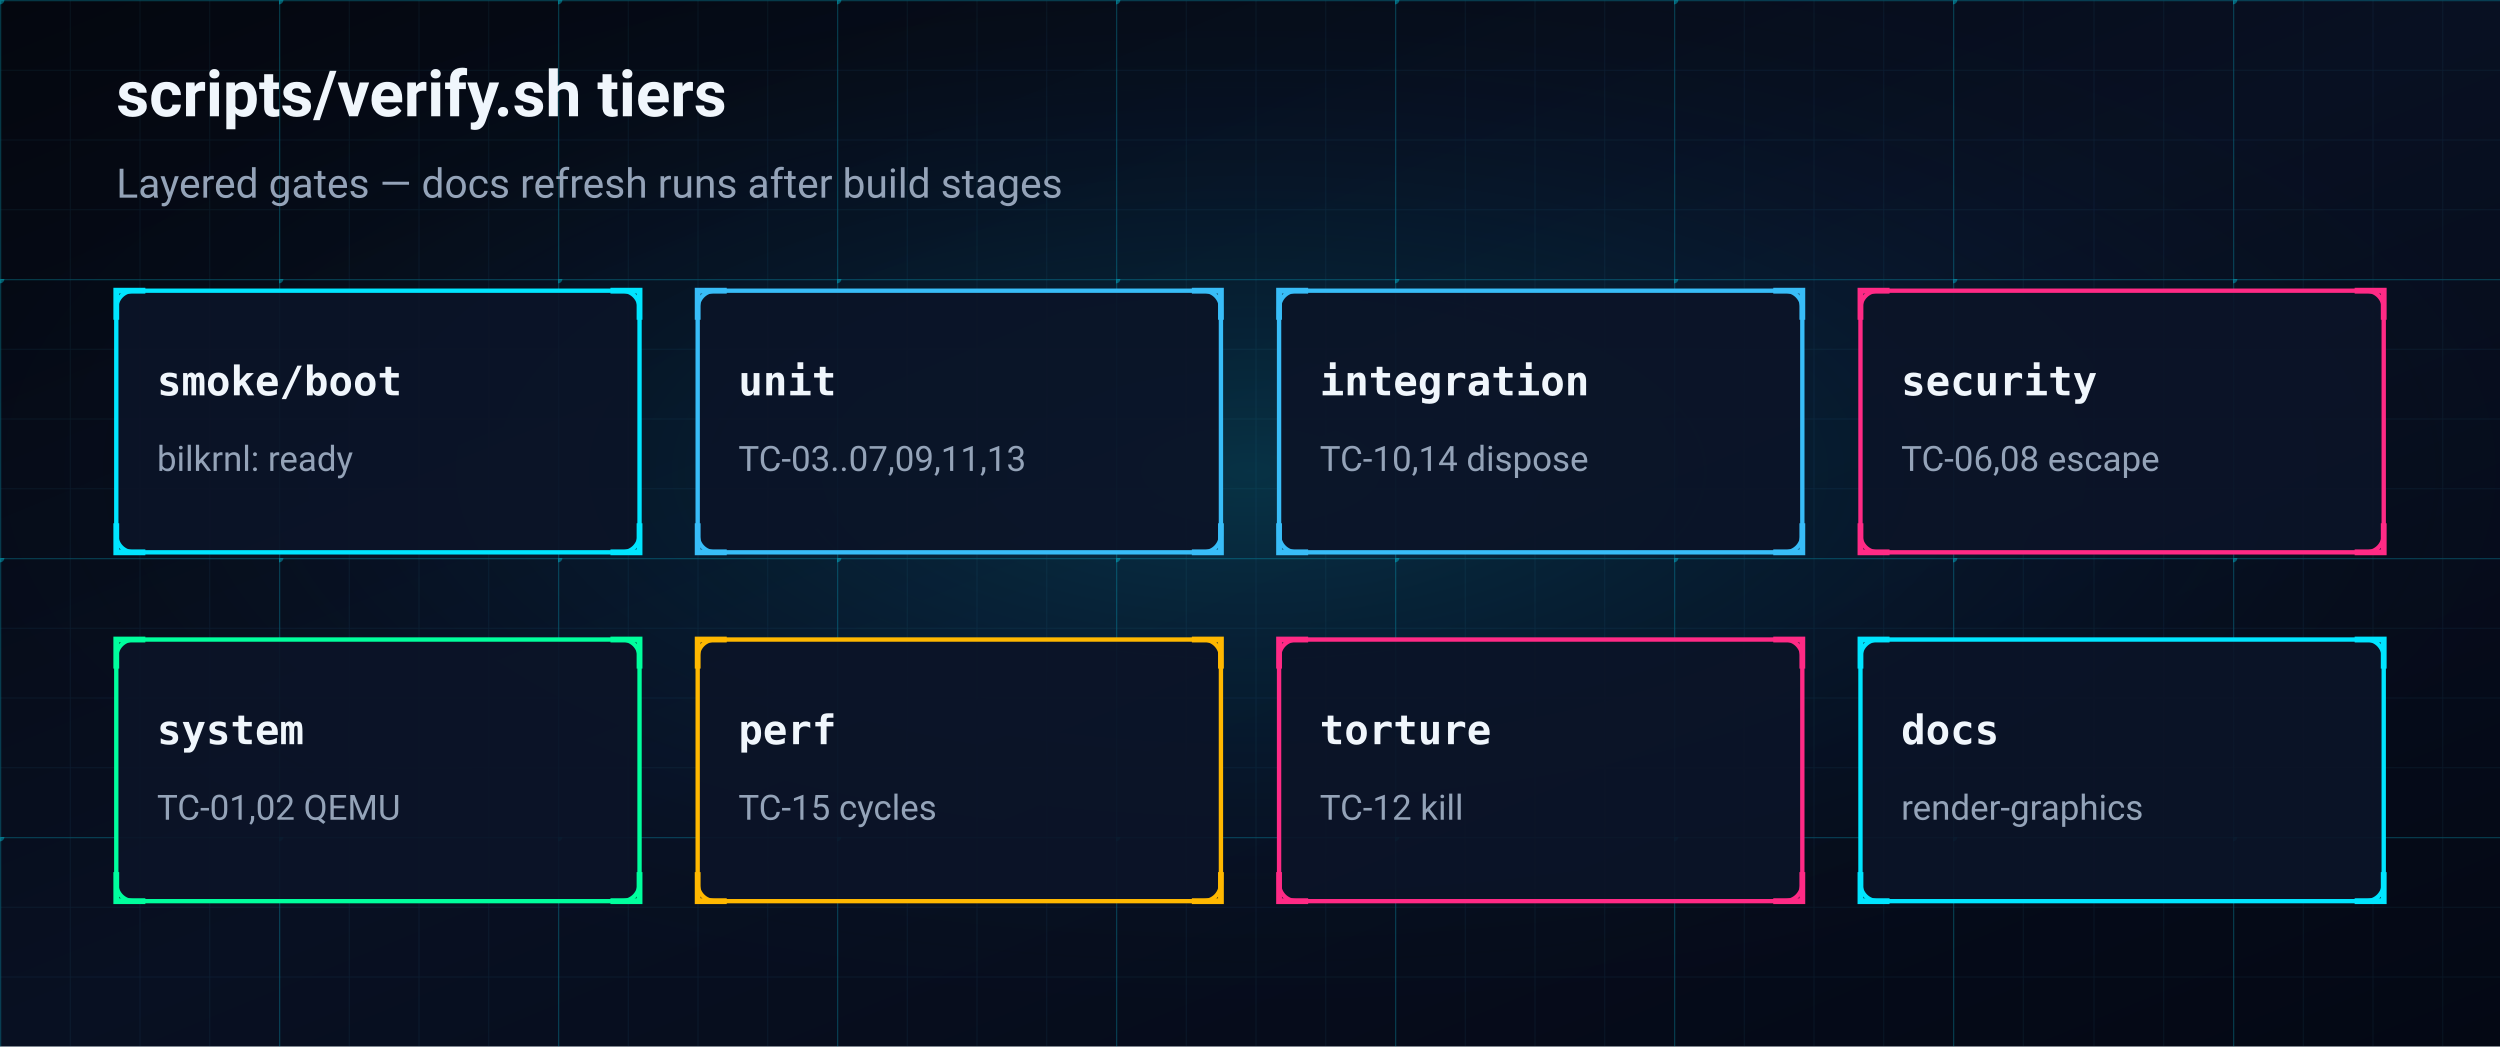
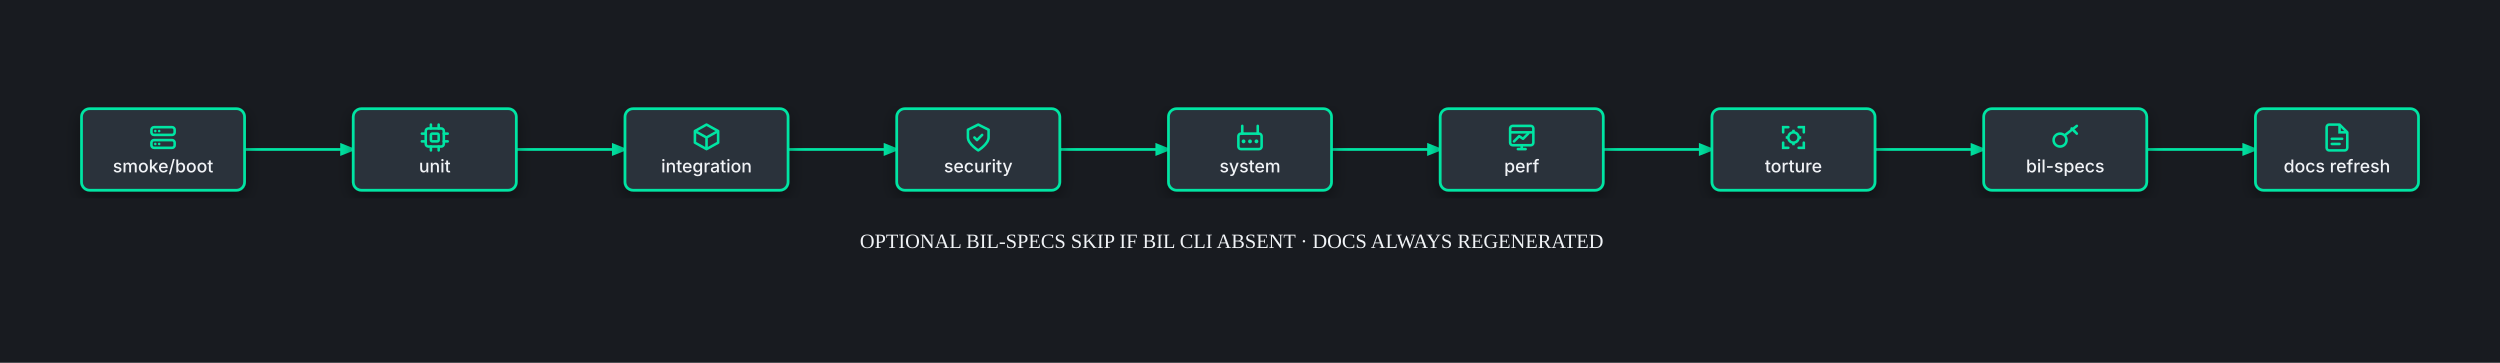
- <svg xmlns="http://www.w3.org/2000/svg" viewBox="0 0 860 360" width="100%" height="auto" role="img">
+ <svg xmlns="http://www.w3.org/2000/svg" viewBox="0 0 1840 267" width="1840" height="267">
  <defs>
-     <linearGradient id="bg-grad" x1="0%" y1="0%" x2="100%" y2="100%">
-       <stop offset="0%" stop-color="#04070f" />
-       <stop offset="50%" stop-color="#081022" />
-       <stop offset="100%" stop-color="#040814" />
-     </linearGradient>
-     <radialGradient id="core-glow" cx="50%" cy="45%" r="55%">
-       <stop offset="0%" stop-color="#00e5ff" stop-opacity="0.16" />
-       <stop offset="60%" stop-color="#0284c7" stop-opacity="0.05" />
-       <stop offset="100%" stop-color="#050811" stop-opacity="0" />
-     </radialGradient>
-     <pattern id="minor-grid" width="24" height="24" patternUnits="userSpaceOnUse">
-       <path d="M 24 0 L 0 0 0 24" fill="none" stroke="#38bdf8" stroke-width="0.5" stroke-opacity="0.08" />
-     </pattern>
-     <pattern id="major-grid" width="96" height="96" patternUnits="userSpaceOnUse">
-       <rect width="96" height="96" fill="url(#minor-grid)" />
-       <path d="M 96 0 L 0 0 0 96" fill="none" stroke="#00e5ff" stroke-width="0.9" stroke-opacity="0.18" />
-       <circle cx="0" cy="0" r="1.5" fill="#00e5ff" fill-opacity="0.35" />
-     </pattern>
-     <filter id="neon-glow" x="-20%" y="-20%" width="140%" height="140%">
-       <feGaussianBlur stdDeviation="3.5" result="blur" />
-       <feMerge>
-         <feMergeNode in="blur" />
-         <feMergeNode in="SourceGraphic" />
-       </feMerge>
+     <marker id="arrow" viewBox="0 0 10 10" refX="8" refY="5" markerWidth="6" markerHeight="6" orient="auto-start-reverse">
+       <path d="M 0 1 L 10 5 L 0 9 z" fill="#00E5A3" />
+     </marker>
+     <marker id="arrow-tail" viewBox="0 0 10 10" refX="2" refY="5" markerWidth="6" markerHeight="6" orient="auto">
+       <path d="M 10 1 L 0 5 L 10 9 z" fill="#00E5A3" />
+     </marker>
+     <filter id="shadow" x="-10%" y="-10%" width="120%" height="120%">
+       <feDropShadow dx="0" dy="4" stdDeviation="6" flood-color="#000000" flood-opacity="0.4" />
    </filter>
  </defs>
-   <rect width="860" height="360" fill="url(#bg-grad)" />
-   <rect width="860" height="360" fill="url(#major-grid)" />
-   <rect width="860" height="360" fill="url(#core-glow)" />
-   <text x="40" y="40" fill="#f0f6fc" font-family="system-ui, -apple-system, 'Segoe UI', Roboto, sans-serif" font-size="22" font-weight="700">scripts/verify.sh tiers</text>
-   <text x="40" y="68" fill="#94a3b8" font-family="system-ui, -apple-system, 'Segoe UI', Roboto, sans-serif" font-size="14">Layered gates — docs refresh runs after build stages</text>
-   <rect x="40" y="100" width="180" height="90" rx="6" fill="#0b1428" fill-opacity="0.92" stroke="#00e5ff" stroke-width="1.5" />
-   <path d="M 40 110 L 40 100 L 50 100" fill="none" stroke="#00e5ff" stroke-width="2" />
-   <path d="M 210 100 L 220 100 L 220 110" fill="none" stroke="#00e5ff" stroke-width="2" />
-   <path d="M 40 180 L 40 190 L 50 190" fill="none" stroke="#00e5ff" stroke-width="2" />
-   <path d="M 210 190 L 220 190 L 220 180" fill="none" stroke="#00e5ff" stroke-width="2" />
-   <text x="54" y="136" fill="#f0f6fc" font-family="ui-monospace, 'Cascadia Code', 'Fira Code', Menlo, Consolas, monospace" font-size="14" font-weight="700">smoke/boot</text>
-   <text x="54" y="162" fill="#94a3b8" font-family="system-ui, -apple-system, 'Segoe UI', Roboto, sans-serif" font-size="12">bilkrnl: ready</text>
-   <rect x="240" y="100" width="180" height="90" rx="6" fill="#0b1428" fill-opacity="0.92" stroke="#38bdf8" stroke-width="1.5" />
-   <path d="M 240 110 L 240 100 L 250 100" fill="none" stroke="#38bdf8" stroke-width="2" />
-   <path d="M 410 100 L 420 100 L 420 110" fill="none" stroke="#38bdf8" stroke-width="2" />
-   <path d="M 240 180 L 240 190 L 250 190" fill="none" stroke="#38bdf8" stroke-width="2" />
-   <path d="M 410 190 L 420 190 L 420 180" fill="none" stroke="#38bdf8" stroke-width="2" />
-   <text x="254" y="136" fill="#f0f6fc" font-family="ui-monospace, 'Cascadia Code', 'Fira Code', Menlo, Consolas, monospace" font-size="14" font-weight="700">unit</text>
-   <text x="254" y="162" fill="#94a3b8" font-family="system-ui, -apple-system, 'Segoe UI', Roboto, sans-serif" font-size="12">TC-03..07,09,11,13</text>
-   <rect x="440" y="100" width="180" height="90" rx="6" fill="#0b1428" fill-opacity="0.92" stroke="#38bdf8" stroke-width="1.5" />
-   <path d="M 440 110 L 440 100 L 450 100" fill="none" stroke="#38bdf8" stroke-width="2" />
-   <path d="M 610 100 L 620 100 L 620 110" fill="none" stroke="#38bdf8" stroke-width="2" />
-   <path d="M 440 180 L 440 190 L 450 190" fill="none" stroke="#38bdf8" stroke-width="2" />
-   <path d="M 610 190 L 620 190 L 620 180" fill="none" stroke="#38bdf8" stroke-width="2" />
-   <text x="454" y="136" fill="#f0f6fc" font-family="ui-monospace, 'Cascadia Code', 'Fira Code', Menlo, Consolas, monospace" font-size="14" font-weight="700">integration</text>
-   <text x="454" y="162" fill="#94a3b8" font-family="system-ui, -apple-system, 'Segoe UI', Roboto, sans-serif" font-size="12">TC-10,14 dispose</text>
-   <rect x="640" y="100" width="180" height="90" rx="6" fill="#0b1428" fill-opacity="0.92" stroke="#ff2a85" stroke-width="1.5" />
-   <path d="M 640 110 L 640 100 L 650 100" fill="none" stroke="#ff2a85" stroke-width="2" />
-   <path d="M 810 100 L 820 100 L 820 110" fill="none" stroke="#ff2a85" stroke-width="2" />
-   <path d="M 640 180 L 640 190 L 650 190" fill="none" stroke="#ff2a85" stroke-width="2" />
-   <path d="M 810 190 L 820 190 L 820 180" fill="none" stroke="#ff2a85" stroke-width="2" />
-   <text x="654" y="136" fill="#f0f6fc" font-family="ui-monospace, 'Cascadia Code', 'Fira Code', Menlo, Consolas, monospace" font-size="14" font-weight="700">security</text>
-   <text x="654" y="162" fill="#94a3b8" font-family="system-ui, -apple-system, 'Segoe UI', Roboto, sans-serif" font-size="12">TC-06,08 escape</text>
-   <rect x="40" y="220" width="180" height="90" rx="6" fill="#0b1428" fill-opacity="0.92" stroke="#00ff9d" stroke-width="1.5" />
-   <path d="M 40 230 L 40 220 L 50 220" fill="none" stroke="#00ff9d" stroke-width="2" />
-   <path d="M 210 220 L 220 220 L 220 230" fill="none" stroke="#00ff9d" stroke-width="2" />
-   <path d="M 40 300 L 40 310 L 50 310" fill="none" stroke="#00ff9d" stroke-width="2" />
-   <path d="M 210 310 L 220 310 L 220 300" fill="none" stroke="#00ff9d" stroke-width="2" />
-   <text x="54" y="256" fill="#f0f6fc" font-family="ui-monospace, 'Cascadia Code', 'Fira Code', Menlo, Consolas, monospace" font-size="14" font-weight="700">system</text>
-   <text x="54" y="282" fill="#94a3b8" font-family="system-ui, -apple-system, 'Segoe UI', Roboto, sans-serif" font-size="12">TC-01,02 QEMU</text>
-   <rect x="240" y="220" width="180" height="90" rx="6" fill="#0b1428" fill-opacity="0.92" stroke="#ffb800" stroke-width="1.5" />
-   <path d="M 240 230 L 240 220 L 250 220" fill="none" stroke="#ffb800" stroke-width="2" />
-   <path d="M 410 220 L 420 220 L 420 230" fill="none" stroke="#ffb800" stroke-width="2" />
-   <path d="M 240 300 L 240 310 L 250 310" fill="none" stroke="#ffb800" stroke-width="2" />
-   <path d="M 410 310 L 420 310 L 420 300" fill="none" stroke="#ffb800" stroke-width="2" />
-   <text x="254" y="256" fill="#f0f6fc" font-family="ui-monospace, 'Cascadia Code', 'Fira Code', Menlo, Consolas, monospace" font-size="14" font-weight="700">perf</text>
-   <text x="254" y="282" fill="#94a3b8" font-family="system-ui, -apple-system, 'Segoe UI', Roboto, sans-serif" font-size="12">TC-15 cycles</text>
-   <rect x="440" y="220" width="180" height="90" rx="6" fill="#0b1428" fill-opacity="0.92" stroke="#ff2a85" stroke-width="1.5" />
-   <path d="M 440 230 L 440 220 L 450 220" fill="none" stroke="#ff2a85" stroke-width="2" />
-   <path d="M 610 220 L 620 220 L 620 230" fill="none" stroke="#ff2a85" stroke-width="2" />
-   <path d="M 440 300 L 440 310 L 450 310" fill="none" stroke="#ff2a85" stroke-width="2" />
-   <path d="M 610 310 L 620 310 L 620 300" fill="none" stroke="#ff2a85" stroke-width="2" />
-   <text x="454" y="256" fill="#f0f6fc" font-family="ui-monospace, 'Cascadia Code', 'Fira Code', Menlo, Consolas, monospace" font-size="14" font-weight="700">torture</text>
-   <text x="454" y="282" fill="#94a3b8" font-family="system-ui, -apple-system, 'Segoe UI', Roboto, sans-serif" font-size="12">TC-12 kill</text>
-   <rect x="640" y="220" width="180" height="90" rx="6" fill="#0b1428" fill-opacity="0.92" stroke="#00e5ff" stroke-width="1.5" />
-   <path d="M 640 230 L 640 220 L 650 220" fill="none" stroke="#00e5ff" stroke-width="2" />
-   <path d="M 810 220 L 820 220 L 820 230" fill="none" stroke="#00e5ff" stroke-width="2" />
-   <path d="M 640 300 L 640 310 L 650 310" fill="none" stroke="#00e5ff" stroke-width="2" />
-   <path d="M 810 310 L 820 310 L 820 300" fill="none" stroke="#00e5ff" stroke-width="2" />
-   <text x="654" y="256" fill="#f0f6fc" font-family="ui-monospace, 'Cascadia Code', 'Fira Code', Menlo, Consolas, monospace" font-size="14" font-weight="700">docs</text>
-   <text x="654" y="282" fill="#94a3b8" font-family="system-ui, -apple-system, 'Segoe UI', Roboto, sans-serif" font-size="12">render-graphics</text>
+   <rect width="100%" height="100%" fill="#181B20" />
+   <path d="M 180 110 L 260 110" fill="none" stroke="#00E5A3" stroke-width="2" marker-end="url(#arrow)" />
+   <path d="M 380 110 L 460 110" fill="none" stroke="#00E5A3" stroke-width="2" marker-end="url(#arrow)" />
+   <path d="M 580 110 L 660 110" fill="none" stroke="#00E5A3" stroke-width="2" marker-end="url(#arrow)" />
+   <path d="M 780 110 L 860 110" fill="none" stroke="#00E5A3" stroke-width="2" marker-end="url(#arrow)" />
+   <path d="M 980 110 L 1060 110" fill="none" stroke="#00E5A3" stroke-width="2" marker-end="url(#arrow)" />
+   <path d="M 1180 110 L 1260 110" fill="none" stroke="#00E5A3" stroke-width="2" marker-end="url(#arrow)" />
+   <path d="M 1380 110 L 1460 110" fill="none" stroke="#00E5A3" stroke-width="2" marker-end="url(#arrow)" />
+   <path d="M 1580 110 L 1660 110" fill="none" stroke="#00E5A3" stroke-width="2" marker-end="url(#arrow)" />
+   <g id="smoke" filter="url(#shadow)">
+     <rect x="60" y="80" width="120" height="60" rx="6" fill="#2B313B" stroke="#00E5A3" stroke-width="2" />
+     <g class="icon icon-server" transform="translate(108.6, 89.8) scale(0.95)">
+       <rect x="3" y="4" width="18" height="6" rx="2" fill="none" stroke="#00E5A3" stroke-width="2" />
+       <rect x="3" y="14" width="18" height="6" rx="2" fill="none" stroke="#00E5A3" stroke-width="2" />
+       <circle cx="6" cy="7" r="1" fill="#00E5A3" />
+       <circle cx="9" cy="7" r="1" fill="#00E5A3" />
+       <circle cx="6" cy="17" r="1" fill="#00E5A3" />
+       <circle cx="9" cy="17" r="1" fill="#00E5A3" />
+     </g>
+     <text x="120" y="126.87" fill="#F0F3F6" font-family="Inter, -apple-system, BlinkMacSystemFont, 'Segoe UI', Roboto, sans-serif" font-size="13" font-weight="500" text-anchor="middle">smoke/boot</text>
+   </g>
+   <g id="unit" filter="url(#shadow)">
+     <rect x="260" y="80" width="120" height="60" rx="6" fill="#2B313B" stroke="#00E5A3" stroke-width="2" />
+     <g class="icon icon-chip" transform="translate(308.6, 89.8) scale(0.95)">
+       <rect x="5" y="5" width="14" height="14" rx="2" fill="none" stroke="#00E5A3" stroke-width="2" />
+       <rect x="9" y="9" width="6" height="6" rx="1" fill="none" stroke="#00E5A3" stroke-width="2" />
+       <line x1="9" y1="2" x2="9" y2="5" stroke="#00E5A3" stroke-width="2" stroke-linecap="round" />
+       <line x1="15" y1="2" x2="15" y2="5" stroke="#00E5A3" stroke-width="2" stroke-linecap="round" />
+       <line x1="9" y1="19" x2="9" y2="22" stroke="#00E5A3" stroke-width="2" stroke-linecap="round" />
+       <line x1="15" y1="19" x2="15" y2="22" stroke="#00E5A3" stroke-width="2" stroke-linecap="round" />
+       <line x1="2" y1="9" x2="5" y2="9" stroke="#00E5A3" stroke-width="2" stroke-linecap="round" />
+       <line x1="2" y1="15" x2="5" y2="15" stroke="#00E5A3" stroke-width="2" stroke-linecap="round" />
+       <line x1="19" y1="9" x2="22" y2="9" stroke="#00E5A3" stroke-width="2" stroke-linecap="round" />
+       <line x1="19" y1="15" x2="22" y2="15" stroke="#00E5A3" stroke-width="2" stroke-linecap="round" />
+     </g>
+     <text x="320" y="126.87" fill="#F0F3F6" font-family="Inter, -apple-system, BlinkMacSystemFont, 'Segoe UI', Roboto, sans-serif" font-size="13" font-weight="500" text-anchor="middle">unit</text>
+   </g>
+   <g id="integ" filter="url(#shadow)">
+     <rect x="460" y="80" width="120" height="60" rx="6" fill="#2B313B" stroke="#00E5A3" stroke-width="2" />
+     <g class="icon icon-container" transform="translate(508.6, 89.8) scale(0.95)">
+       <path d="M 3 7 L 12 2 L 21 7 L 12 12 Z M 3 7 V 16 L 12 21 V 12 M 21 7 V 16 L 12 21" fill="none" stroke="#00E5A3" stroke-width="2" stroke-linejoin="round" />
+     </g>
+     <text x="520" y="126.87" fill="#F0F3F6" font-family="Inter, -apple-system, BlinkMacSystemFont, 'Segoe UI', Roboto, sans-serif" font-size="13" font-weight="500" text-anchor="middle">integration</text>
+   </g>
+   <g id="sec" filter="url(#shadow)">
+     <rect x="660" y="80" width="120" height="60" rx="6" fill="#2B313B" stroke="#00E5A3" stroke-width="2" />
+     <g class="icon icon-shield" transform="translate(708.6, 89.8) scale(0.95)">
+       <path d="M 12 2 L 20 6 V 12 C 20 17 12 22 12 22 C 12 22 4 17 4 12 V 6 Z" fill="none" stroke="#00E5A3" stroke-width="2" stroke-linejoin="round" />
+       <polyline points="9,12 11,14 15,10" fill="none" stroke="#00E5A3" stroke-width="2" stroke-linecap="round" stroke-linejoin="round" />
+     </g>
+     <text x="720" y="126.87" fill="#F0F3F6" font-family="Inter, -apple-system, BlinkMacSystemFont, 'Segoe UI', Roboto, sans-serif" font-size="13" font-weight="500" text-anchor="middle">security</text>
+   </g>
+   <g id="system" filter="url(#shadow)">
+     <rect x="860" y="80" width="120" height="60" rx="6" fill="#2B313B" stroke="#00E5A3" stroke-width="2" />
+     <g class="icon icon-gateway" transform="translate(908.6, 89.8) scale(0.95)">
+       <line x1="6" y1="9" x2="6" y2="3" stroke="#00E5A3" stroke-width="2" stroke-linecap="round" />
+       <line x1="18" y1="9" x2="18" y2="3" stroke="#00E5A3" stroke-width="2" stroke-linecap="round" />
+       <rect x="3" y="9" width="18" height="12" rx="2" fill="none" stroke="#00E5A3" stroke-width="2" />
+       <circle cx="7" cy="15" r="1.5" fill="#00E5A3" />
+       <circle cx="12" cy="15" r="1.5" fill="#00E5A3" />
+       <circle cx="17" cy="15" r="1.5" fill="#00E5A3" />
+     </g>
+     <text x="920" y="126.87" fill="#F0F3F6" font-family="Inter, -apple-system, BlinkMacSystemFont, 'Segoe UI', Roboto, sans-serif" font-size="13" font-weight="500" text-anchor="middle">system</text>
+   </g>
+   <g id="perf" filter="url(#shadow)">
+     <rect x="1060" y="80" width="120" height="60" rx="6" fill="#2B313B" stroke="#00E5A3" stroke-width="2" />
+     <g class="icon icon-dashboard" transform="translate(1108.6, 89.8) scale(0.95)">
+       <rect x="3" y="3" width="18" height="15" rx="2" fill="none" stroke="#00E5A3" stroke-width="2" />
+       <line x1="3" y1="8" x2="21" y2="8" stroke="#00E5A3" stroke-width="2" />
+       <polyline points="6,15 10,11 13,13 17,9" fill="none" stroke="#00E5A3" stroke-width="2" stroke-linecap="round" stroke-linejoin="round" />
+       <line x1="9" y1="21" x2="15" y2="21" stroke="#00E5A3" stroke-width="2" stroke-linecap="round" />
+       <line x1="12" y1="18" x2="12" y2="21" stroke="#00E5A3" stroke-width="2" />
+     </g>
+     <text x="1120" y="126.87" fill="#F0F3F6" font-family="Inter, -apple-system, BlinkMacSystemFont, 'Segoe UI', Roboto, sans-serif" font-size="13" font-weight="500" text-anchor="middle">perf</text>
+   </g>
+   <g id="torture" filter="url(#shadow)">
+     <rect x="1260" y="80" width="120" height="60" rx="6" fill="#2B313B" stroke="#00E5A3" stroke-width="2" />
+     <g class="icon icon-malware_scan" transform="translate(1308.6, 89.8) scale(0.95)">
+       <path d="M 4 8 V 4 H 8" fill="none" stroke="#00E5A3" stroke-width="2" stroke-linecap="round" />
+       <path d="M 16 4 H 20 V 8" fill="none" stroke="#00E5A3" stroke-width="2" stroke-linecap="round" />
+       <path d="M 4 16 V 20 H 8" fill="none" stroke="#00E5A3" stroke-width="2" stroke-linecap="round" />
+       <path d="M 16 20 H 20 V 16" fill="none" stroke="#00E5A3" stroke-width="2" stroke-linecap="round" />
+       <circle cx="12" cy="12" r="4" fill="none" stroke="#00E5A3" stroke-width="2" />
+       <line x1="8" y1="12" x2="6" y2="12" stroke="#00E5A3" stroke-width="2" />
+       <line x1="16" y1="12" x2="18" y2="12" stroke="#00E5A3" stroke-width="2" />
+       <line x1="12" y1="8" x2="12" y2="6" stroke="#00E5A3" stroke-width="2" />
+       <line x1="12" y1="16" x2="12" y2="18" stroke="#00E5A3" stroke-width="2" />
+     </g>
+     <text x="1320" y="126.87" fill="#F0F3F6" font-family="Inter, -apple-system, BlinkMacSystemFont, 'Segoe UI', Roboto, sans-serif" font-size="13" font-weight="500" text-anchor="middle">torture</text>
+   </g>
+   <g id="bil" filter="url(#shadow)">
+     <rect x="1460" y="80" width="120" height="60" rx="6" fill="#2B313B" stroke="#00E5A3" stroke-width="2" />
+     <g class="icon icon-key" transform="translate(1508.6, 89.8) scale(0.95)">
+       <circle cx="8" cy="14" r="5" fill="none" stroke="#00E5A3" stroke-width="2" />
+       <line x1="12" y1="10" x2="21" y2="3" stroke="#00E5A3" stroke-width="2" stroke-linecap="round" />
+       <line x1="17" y1="5" x2="19" y2="7" stroke="#00E5A3" stroke-width="2" stroke-linecap="round" />
+       <line x1="19" y1="7" x2="21" y2="9" stroke="#00E5A3" stroke-width="2" stroke-linecap="round" />
+     </g>
+     <text x="1520" y="126.87" fill="#F0F3F6" font-family="Inter, -apple-system, BlinkMacSystemFont, 'Segoe UI', Roboto, sans-serif" font-size="13" font-weight="500" text-anchor="middle">bil-specs</text>
+   </g>
+   <g id="docs" filter="url(#shadow)">
+     <rect x="1660" y="80" width="120" height="60" rx="6" fill="#2B313B" stroke="#00E5A3" stroke-width="2" />
+     <g class="icon icon-document" transform="translate(1708.6, 89.8) scale(0.95)">
+       <path d="M 14 2 H 6 A 2 2 0 0 0 4 4 V 20 A 2 2 0 0 0 6 22 H 18 A 2 2 0 0 0 20 20 V 8 Z" fill="none" stroke="#00E5A3" stroke-width="2" stroke-linejoin="round" />
+       <polyline points="14,2 14,8 20,8" fill="none" stroke="#00E5A3" stroke-width="2" />
+       <line x1="8" y1="13" x2="16" y2="13" stroke="#00E5A3" stroke-width="2" stroke-linecap="round" />
+       <line x1="8" y1="17" x2="14" y2="17" stroke="#00E5A3" stroke-width="2" stroke-linecap="round" />
+     </g>
+     <text x="1720" y="126.87" fill="#F0F3F6" font-family="Inter, -apple-system, BlinkMacSystemFont, 'Segoe UI', Roboto, sans-serif" font-size="13" font-weight="500" text-anchor="middle">docs refresh</text>
+   </g>
+   <g id="caption_1">
+     <text x="632.85" y="182.53" xml:space="preserve" fill="#F0F3F6" font-family="'STIX Two Text', 'Times New Roman', Times, 'Liberation Serif', serif" font-size="15" textLength="574.31" lengthAdjust="spacingAndGlyphs">OPTIONAL BIL-SPECS SKIP IF BIL CLI ABSENT · DOCS ALWAYS REGENERATED</text>
+   </g>
</svg>
